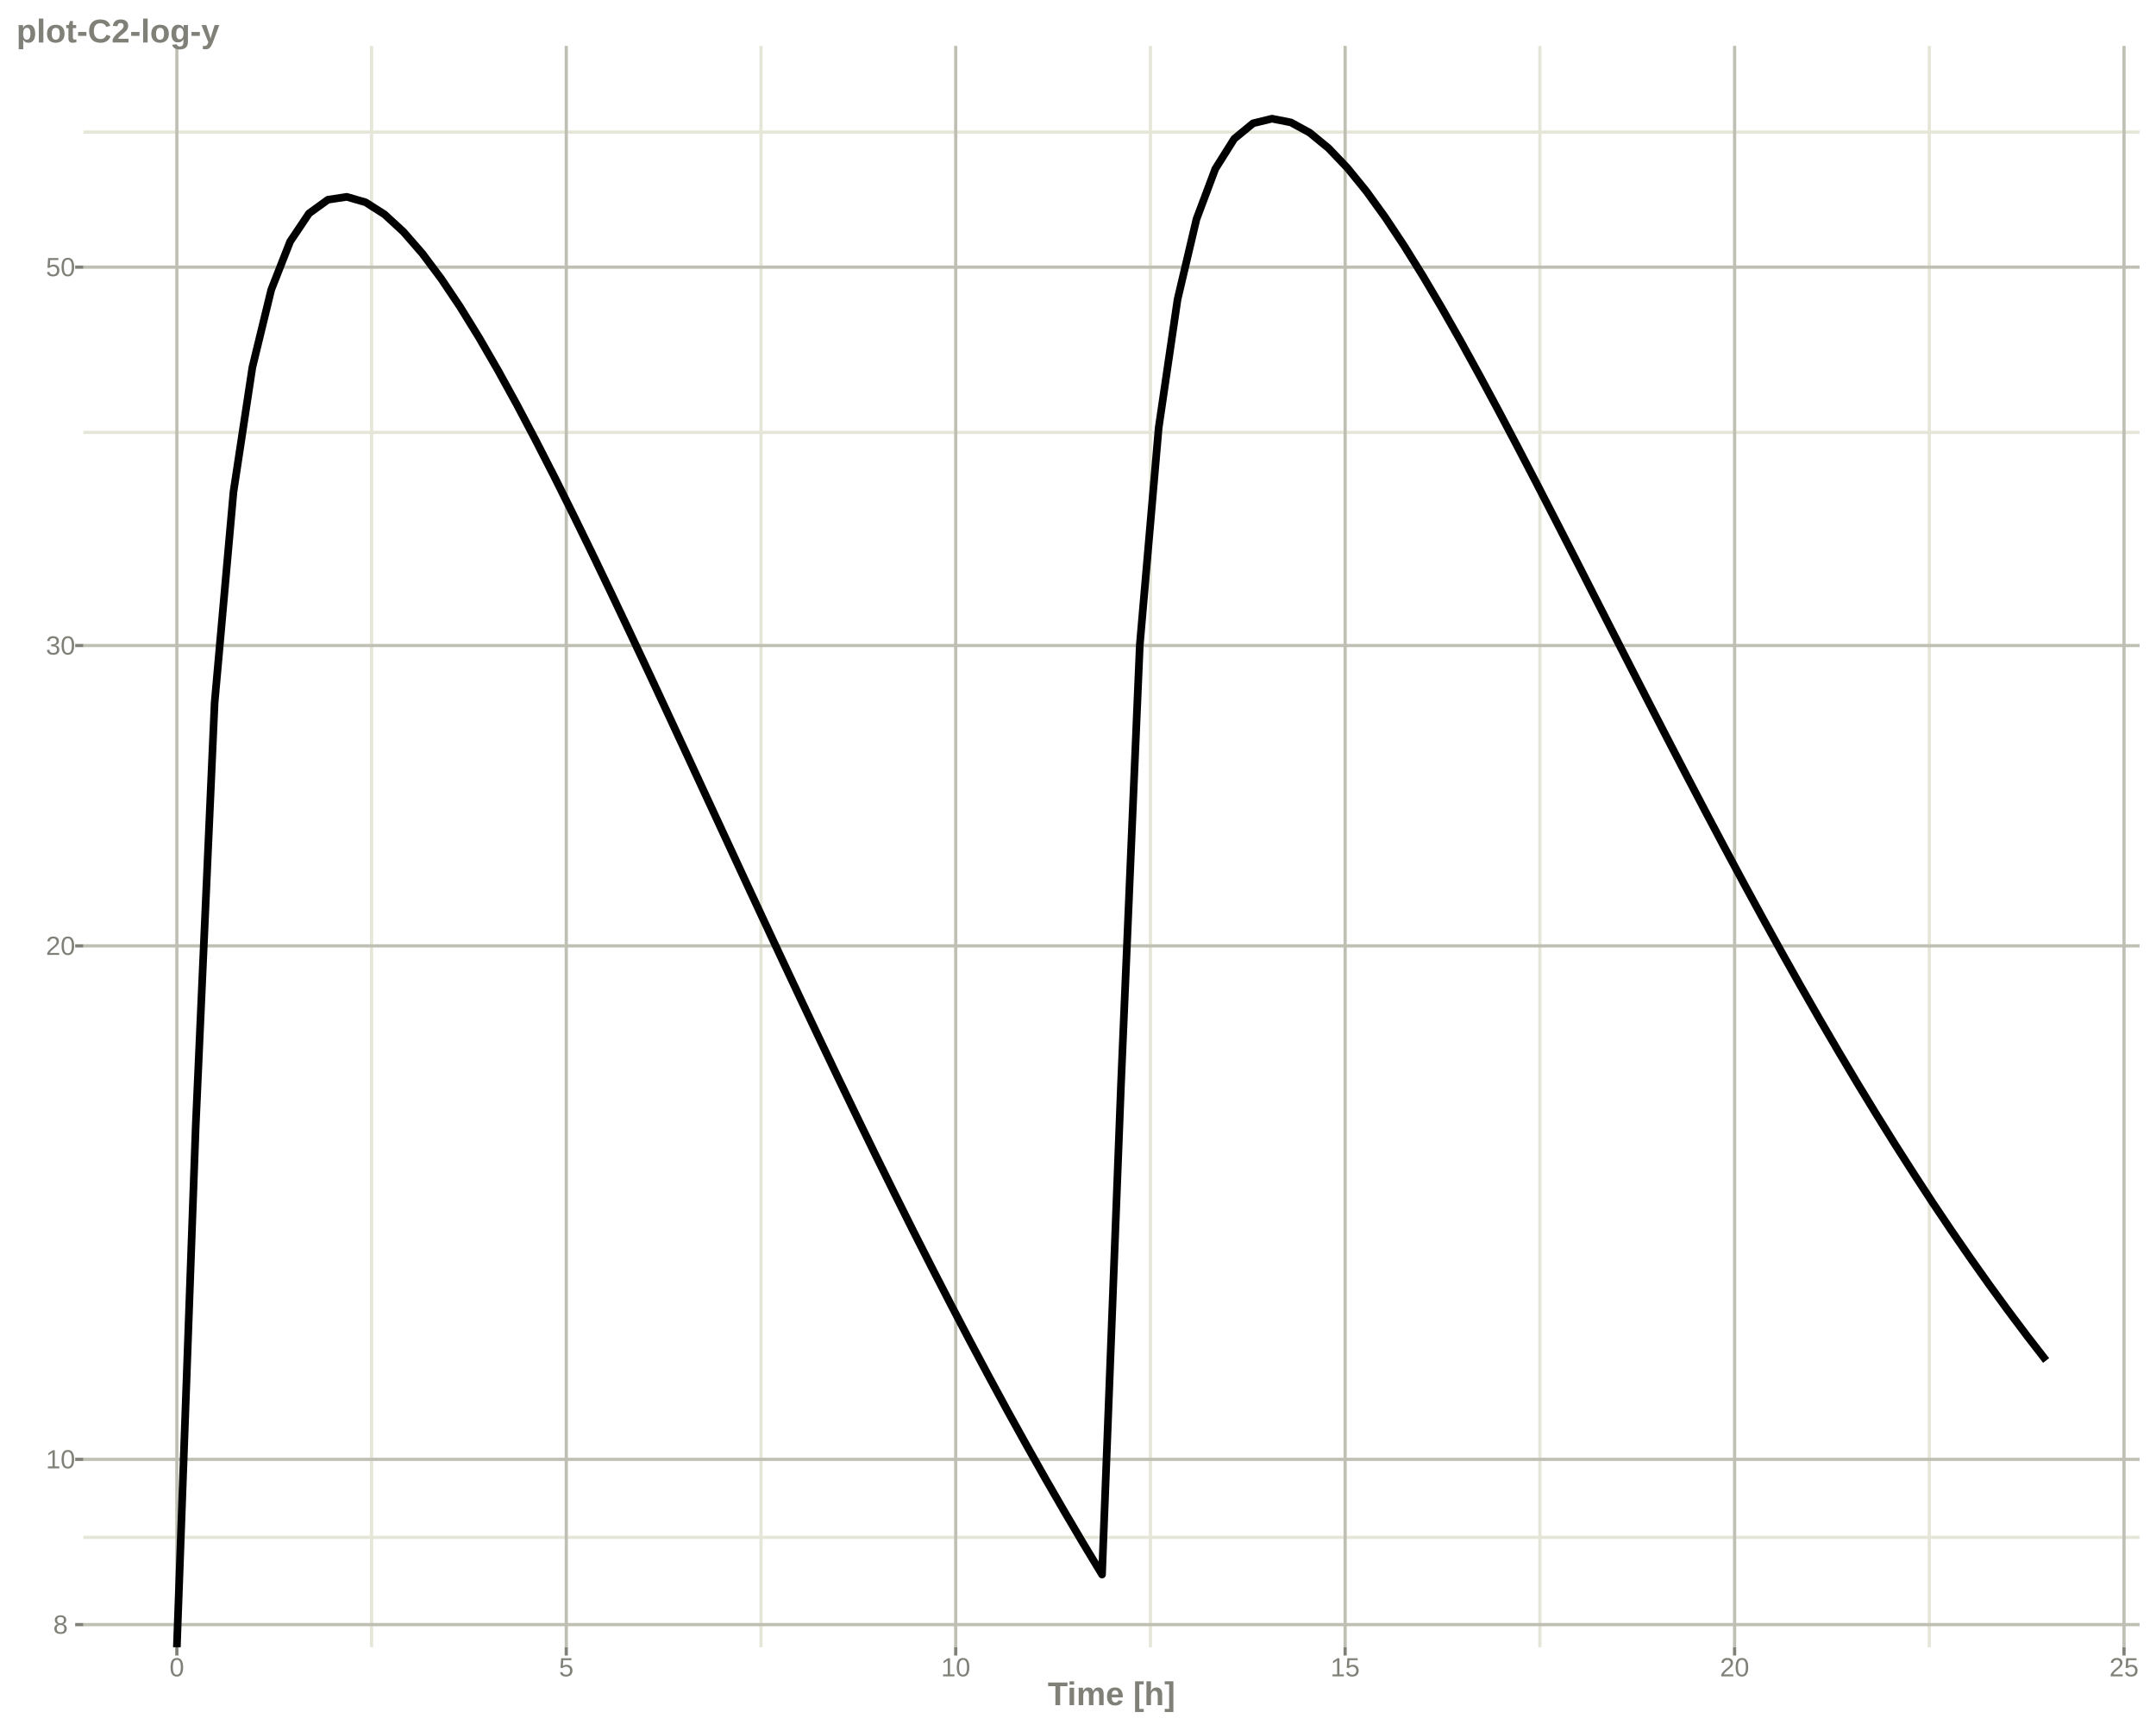
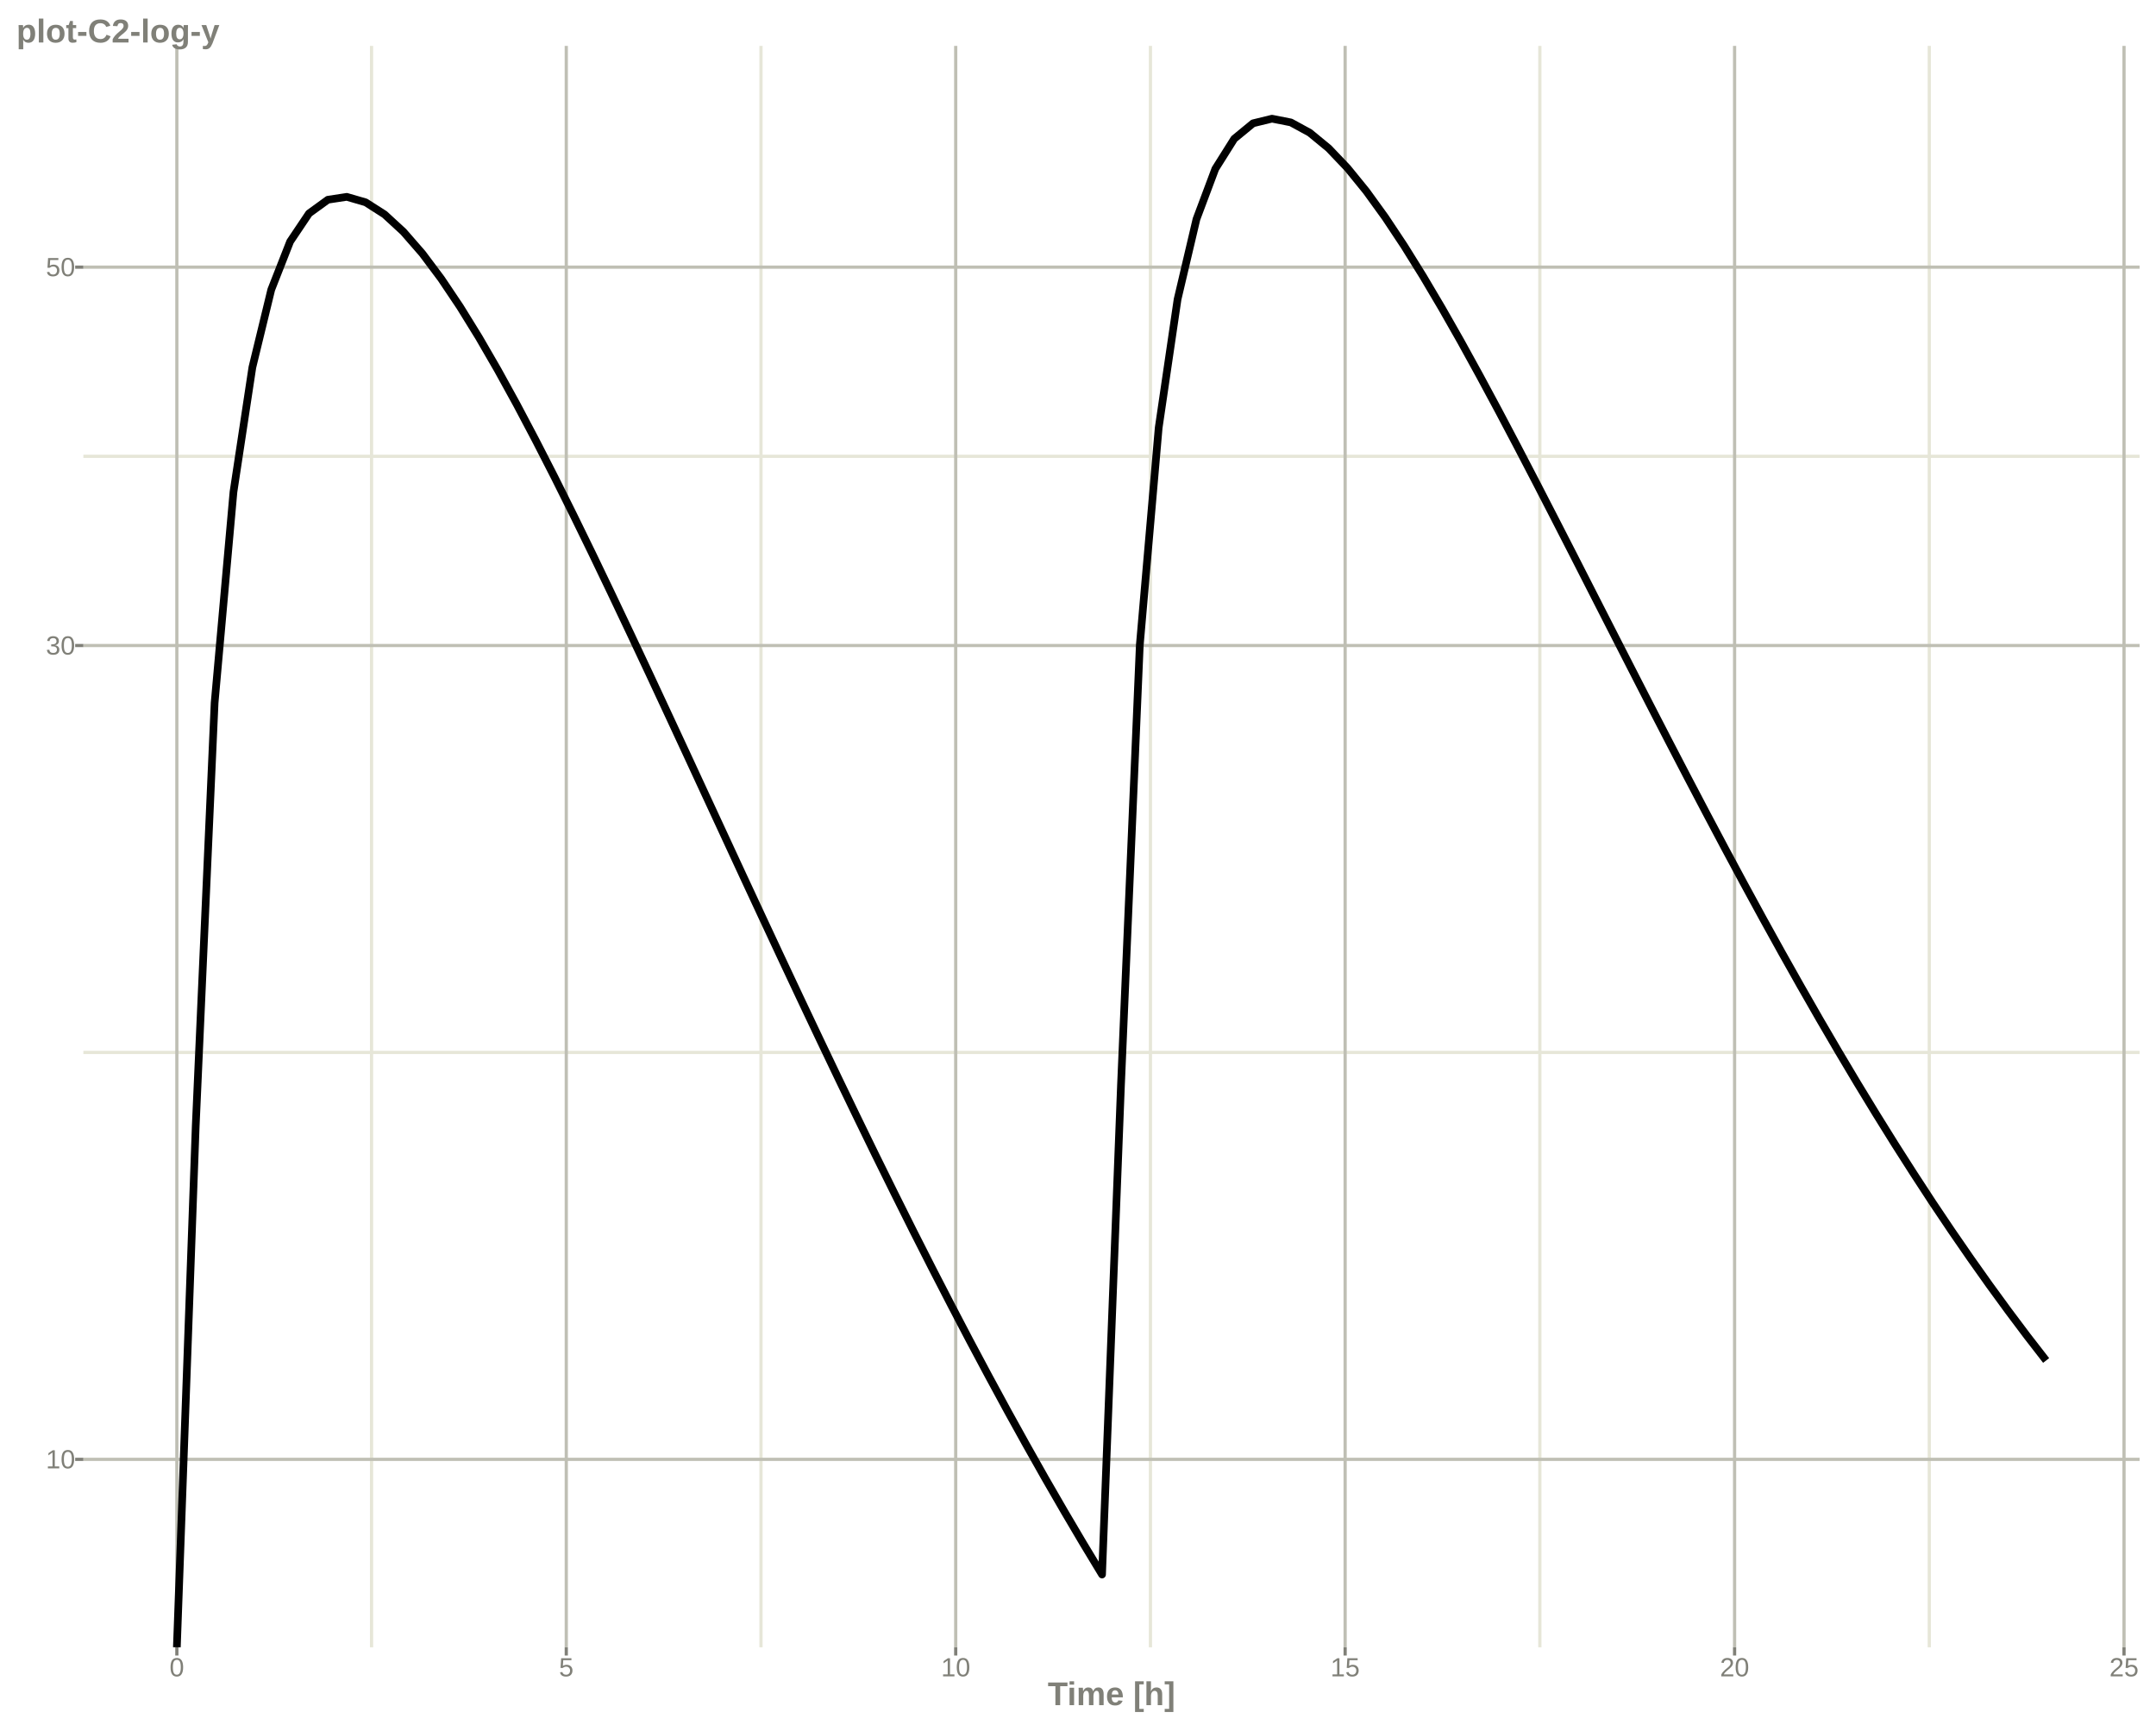
<svg xmlns="http://www.w3.org/2000/svg" viewBox="0 0 720.00 576.00">
  <defs>
    <style type="text/css">
    line, polyline, polygon, path, rect, circle {
      fill: none;
      stroke: #000000;
      stroke-linecap: round;
      stroke-linejoin: round;
      stroke-miterlimit: 10.00;
    }
  </style>
  </defs>
  <rect width="100%" height="100%" style="stroke: none; fill: #FFFFFF;" />
  <rect x="0.00" y="0.00" width="720.00" height="576.00" style="stroke-width: 1.07; stroke: #FFFFFF; fill: #FFFFFF;" />
  <defs>
    <clipPath id="cpMjcuODR8NzE0LjUyfDU1MC4wNnwxNS4zMg==">
      <rect x="27.84" y="15.32" width="686.68" height="534.74" />
    </clipPath>
  </defs>
  <rect x="27.84" y="15.32" width="686.68" height="534.74" style="stroke-width: 1.07; stroke: none; fill: #FFFFFF;" clip-path="url(#cpMjcuODR8NzE0LjUyfDU1MC4wNnwxNS4zMg==)" />
-   <polyline points="27.84,513.35 714.52,513.35 " style="stroke-width: 1.07; stroke: #E6E6D8; stroke-linecap: butt;" clip-path="url(#cpMjcuODR8NzE0LjUyfDU1MC4wNnwxNS4zMg==)" />
-   <polyline points="27.84,144.39 714.52,144.39 " style="stroke-width: 1.07; stroke: #E6E6D8; stroke-linecap: butt;" clip-path="url(#cpMjcuODR8NzE0LjUyfDU1MC4wNnwxNS4zMg==)" />
-   <polyline points="27.84,44.10 714.52,44.10 " style="stroke-width: 1.07; stroke: #E6E6D8; stroke-linecap: butt;" clip-path="url(#cpMjcuODR8NzE0LjUyfDU1MC4wNnwxNS4zMg==)" />
+   <polyline points="27.84,351.42 714.52,351.42 " style="stroke-width: 1.07; stroke: #E6E6D8; stroke-linecap: butt;" clip-path="url(#cpMjcuODR8NzE0LjUyfDU1MC4wNnwxNS4zMg==)" />
+   <polyline points="27.84,152.37 714.52,152.37 " style="stroke-width: 1.07; stroke: #E6E6D8; stroke-linecap: butt;" clip-path="url(#cpMjcuODR8NzE0LjUyfDU1MC4wNnwxNS4zMg==)" />
  <polyline points="124.08,550.06 124.08,15.32 " style="stroke-width: 1.07; stroke: #E6E6D8; stroke-linecap: butt;" clip-path="url(#cpMjcuODR8NzE0LjUyfDU1MC4wNnwxNS4zMg==)" />
  <polyline points="254.14,550.06 254.14,15.32 " style="stroke-width: 1.07; stroke: #E6E6D8; stroke-linecap: butt;" clip-path="url(#cpMjcuODR8NzE0LjUyfDU1MC4wNnwxNS4zMg==)" />
  <polyline points="384.19,550.06 384.19,15.32 " style="stroke-width: 1.07; stroke: #E6E6D8; stroke-linecap: butt;" clip-path="url(#cpMjcuODR8NzE0LjUyfDU1MC4wNnwxNS4zMg==)" />
  <polyline points="514.24,550.06 514.24,15.32 " style="stroke-width: 1.07; stroke: #E6E6D8; stroke-linecap: butt;" clip-path="url(#cpMjcuODR8NzE0LjUyfDU1MC4wNnwxNS4zMg==)" />
  <polyline points="644.29,550.06 644.29,15.32 " style="stroke-width: 1.07; stroke: #E6E6D8; stroke-linecap: butt;" clip-path="url(#cpMjcuODR8NzE0LjUyfDU1MC4wNnwxNS4zMg==)" />
-   <polyline points="27.84,542.48 714.52,542.48 " style="stroke-width: 1.07; stroke: #BFBFB4; stroke-linecap: butt;" clip-path="url(#cpMjcuODR8NzE0LjUyfDU1MC4wNnwxNS4zMg==)" />
  <polyline points="27.84,487.29 714.52,487.29 " style="stroke-width: 1.07; stroke: #BFBFB4; stroke-linecap: butt;" clip-path="url(#cpMjcuODR8NzE0LjUyfDU1MC4wNnwxNS4zMg==)" />
-   <polyline points="27.84,315.84 714.52,315.84 " style="stroke-width: 1.07; stroke: #BFBFB4; stroke-linecap: butt;" clip-path="url(#cpMjcuODR8NzE0LjUyfDU1MC4wNnwxNS4zMg==)" />
  <polyline points="27.84,215.55 714.52,215.55 " style="stroke-width: 1.07; stroke: #BFBFB4; stroke-linecap: butt;" clip-path="url(#cpMjcuODR8NzE0LjUyfDU1MC4wNnwxNS4zMg==)" />
  <polyline points="27.84,89.20 714.52,89.20 " style="stroke-width: 1.07; stroke: #BFBFB4; stroke-linecap: butt;" clip-path="url(#cpMjcuODR8NzE0LjUyfDU1MC4wNnwxNS4zMg==)" />
  <polyline points="59.06,550.06 59.06,15.32 " style="stroke-width: 1.07; stroke: #BFBFB4; stroke-linecap: butt;" clip-path="url(#cpMjcuODR8NzE0LjUyfDU1MC4wNnwxNS4zMg==)" />
  <polyline points="189.11,550.06 189.11,15.32 " style="stroke-width: 1.07; stroke: #BFBFB4; stroke-linecap: butt;" clip-path="url(#cpMjcuODR8NzE0LjUyfDU1MC4wNnwxNS4zMg==)" />
  <polyline points="319.16,550.06 319.16,15.32 " style="stroke-width: 1.07; stroke: #BFBFB4; stroke-linecap: butt;" clip-path="url(#cpMjcuODR8NzE0LjUyfDU1MC4wNnwxNS4zMg==)" />
  <polyline points="449.21,550.06 449.21,15.32 " style="stroke-width: 1.07; stroke: #BFBFB4; stroke-linecap: butt;" clip-path="url(#cpMjcuODR8NzE0LjUyfDU1MC4wNnwxNS4zMg==)" />
  <polyline points="579.27,550.06 579.27,15.32 " style="stroke-width: 1.07; stroke: #BFBFB4; stroke-linecap: butt;" clip-path="url(#cpMjcuODR8NzE0LjUyfDU1MC4wNnwxNS4zMg==)" />
  <polyline points="709.32,550.06 709.32,15.32 " style="stroke-width: 1.07; stroke: #BFBFB4; stroke-linecap: butt;" clip-path="url(#cpMjcuODR8NzE0LjUyfDU1MC4wNnwxNS4zMg==)" />
  <polyline points="59.06,550.06 65.36,376.03 71.67,234.69 77.97,164.24 84.28,122.65 90.58,96.74 96.89,80.66 103.20,71.26 109.50,66.69 115.81,65.73 122.11,67.56 128.42,71.59 134.72,77.39 141.03,84.63 147.33,93.05 153.64,102.45 159.95,112.67 166.25,123.56 172.56,135.02 178.86,146.95 185.17,159.27 191.47,171.92 197.78,184.84 204.08,197.97 210.39,211.27 216.70,224.69 223.00,238.21 229.31,251.79 235.61,265.40 241.92,279.02 248.22,292.62 254.53,306.18 260.83,319.67 267.14,333.09 273.45,346.41 279.75,359.61 286.06,372.69 292.36,385.63 298.67,398.40 304.97,411.02 311.28,423.45 317.59,435.69 323.89,447.73 330.20,459.56 336.50,471.18 342.81,482.57 349.11,493.73 355.42,504.65 361.72,515.33 368.03,525.76 374.34,362.67 380.64,215.38 386.95,142.79 393.25,99.96 399.56,73.18 405.86,56.38 412.17,46.35 418.47,41.17 424.78,39.63 431.09,40.88 437.39,44.32 443.70,49.51 450.00,56.12 456.31,63.88 462.61,72.59 468.92,82.09 475.22,92.22 481.53,102.89 487.84,113.98 494.14,125.43 500.45,137.16 506.75,149.10 513.06,161.22 519.36,173.45 525.67,185.76 531.97,198.12 538.28,210.48 544.59,222.82 550.89,235.11 557.20,247.34 563.50,259.46 569.81,271.48 576.11,283.36 582.42,295.10 588.72,306.67 595.03,318.07 601.34,329.28 607.64,340.28 613.95,351.08 620.25,361.66 626.56,372.02 632.86,382.14 639.17,392.02 645.47,401.67 651.78,411.06 658.09,420.21 664.39,429.10 670.70,437.75 677.00,446.14 683.31,454.28 " style="stroke-width: 2.56; stroke-linecap: butt;" clip-path="url(#cpMjcuODR8NzE0LjUyfDU1MC4wNnwxNS4zMg==)" />
  <defs>
    <clipPath id="cpMC4wMHw3MjAuMDB8NTc2LjAwfDAuMDA=">
      <rect x="0.00" y="0.00" width="720.00" height="576.00" />
    </clipPath>
  </defs>
  <g clip-path="url(#cpMC4wMHw3MjAuMDB8NTc2LjAwfDAuMDA=)">
-     <text x="17.77" y="545.51" style="font-size: 8.80px; fill: #808078; font-family: Liberation Sans;" textLength="4.89px" lengthAdjust="spacingAndGlyphs">8</text>
-   </g>
-   <g clip-path="url(#cpMC4wMHw3MjAuMDB8NTc2LjAwfDAuMDA=)">
    <text x="15.32" y="490.31" style="font-size: 8.80px; fill: #808078; font-family: Liberation Sans;" textLength="9.78px" lengthAdjust="spacingAndGlyphs">10</text>
-   </g>
-   <g clip-path="url(#cpMC4wMHw3MjAuMDB8NTc2LjAwfDAuMDA=)">
-     <text x="15.32" y="318.86" style="font-size: 8.80px; fill: #808078; font-family: Liberation Sans;" textLength="9.78px" lengthAdjust="spacingAndGlyphs">20</text>
  </g>
  <g clip-path="url(#cpMC4wMHw3MjAuMDB8NTc2LjAwfDAuMDA=)">
    <text x="15.32" y="218.57" style="font-size: 8.80px; fill: #808078; font-family: Liberation Sans;" textLength="9.78px" lengthAdjust="spacingAndGlyphs">30</text>
  </g>
  <g clip-path="url(#cpMC4wMHw3MjAuMDB8NTc2LjAwfDAuMDA=)">
    <text x="15.32" y="92.22" style="font-size: 8.80px; fill: #808078; font-family: Liberation Sans;" textLength="9.78px" lengthAdjust="spacingAndGlyphs">50</text>
  </g>
-   <polyline points="25.10,542.48 27.84,542.48 " style="stroke-width: 1.07; stroke: #808078; stroke-linecap: butt;" clip-path="url(#cpMC4wMHw3MjAuMDB8NTc2LjAwfDAuMDA=)" />
  <polyline points="25.10,487.29 27.84,487.29 " style="stroke-width: 1.07; stroke: #808078; stroke-linecap: butt;" clip-path="url(#cpMC4wMHw3MjAuMDB8NTc2LjAwfDAuMDA=)" />
-   <polyline points="25.10,315.84 27.84,315.84 " style="stroke-width: 1.07; stroke: #808078; stroke-linecap: butt;" clip-path="url(#cpMC4wMHw3MjAuMDB8NTc2LjAwfDAuMDA=)" />
  <polyline points="25.10,215.55 27.84,215.55 " style="stroke-width: 1.07; stroke: #808078; stroke-linecap: butt;" clip-path="url(#cpMC4wMHw3MjAuMDB8NTc2LjAwfDAuMDA=)" />
  <polyline points="25.10,89.20 27.84,89.20 " style="stroke-width: 1.07; stroke: #808078; stroke-linecap: butt;" clip-path="url(#cpMC4wMHw3MjAuMDB8NTc2LjAwfDAuMDA=)" />
  <polyline points="59.06,552.80 59.06,550.06 " style="stroke-width: 1.07; stroke: #808078; stroke-linecap: butt;" clip-path="url(#cpMC4wMHw3MjAuMDB8NTc2LjAwfDAuMDA=)" />
  <polyline points="189.11,552.80 189.11,550.06 " style="stroke-width: 1.07; stroke: #808078; stroke-linecap: butt;" clip-path="url(#cpMC4wMHw3MjAuMDB8NTc2LjAwfDAuMDA=)" />
  <polyline points="319.16,552.80 319.16,550.06 " style="stroke-width: 1.07; stroke: #808078; stroke-linecap: butt;" clip-path="url(#cpMC4wMHw3MjAuMDB8NTc2LjAwfDAuMDA=)" />
  <polyline points="449.21,552.80 449.21,550.06 " style="stroke-width: 1.07; stroke: #808078; stroke-linecap: butt;" clip-path="url(#cpMC4wMHw3MjAuMDB8NTc2LjAwfDAuMDA=)" />
  <polyline points="579.27,552.80 579.27,550.06 " style="stroke-width: 1.07; stroke: #808078; stroke-linecap: butt;" clip-path="url(#cpMC4wMHw3MjAuMDB8NTc2LjAwfDAuMDA=)" />
  <polyline points="709.32,552.80 709.32,550.06 " style="stroke-width: 1.07; stroke: #808078; stroke-linecap: butt;" clip-path="url(#cpMC4wMHw3MjAuMDB8NTc2LjAwfDAuMDA=)" />
  <g clip-path="url(#cpMC4wMHw3MjAuMDB8NTc2LjAwfDAuMDA=)">
    <text x="56.61" y="559.76" style="font-size: 8.80px; fill: #808078; font-family: Liberation Sans;" textLength="4.89px" lengthAdjust="spacingAndGlyphs">0</text>
  </g>
  <g clip-path="url(#cpMC4wMHw3MjAuMDB8NTc2LjAwfDAuMDA=)">
    <text x="186.66" y="559.76" style="font-size: 8.80px; fill: #808078; font-family: Liberation Sans;" textLength="4.89px" lengthAdjust="spacingAndGlyphs">5</text>
  </g>
  <g clip-path="url(#cpMC4wMHw3MjAuMDB8NTc2LjAwfDAuMDA=)">
    <text x="314.27" y="559.76" style="font-size: 8.80px; fill: #808078; font-family: Liberation Sans;" textLength="9.78px" lengthAdjust="spacingAndGlyphs">10</text>
  </g>
  <g clip-path="url(#cpMC4wMHw3MjAuMDB8NTc2LjAwfDAuMDA=)">
    <text x="444.32" y="559.76" style="font-size: 8.80px; fill: #808078; font-family: Liberation Sans;" textLength="9.78px" lengthAdjust="spacingAndGlyphs">15</text>
  </g>
  <g clip-path="url(#cpMC4wMHw3MjAuMDB8NTc2LjAwfDAuMDA=)">
    <text x="574.38" y="559.76" style="font-size: 8.80px; fill: #808078; font-family: Liberation Sans;" textLength="9.78px" lengthAdjust="spacingAndGlyphs">20</text>
  </g>
  <g clip-path="url(#cpMC4wMHw3MjAuMDB8NTc2LjAwfDAuMDA=)">
    <text x="704.43" y="559.76" style="font-size: 8.80px; fill: #808078; font-family: Liberation Sans;" textLength="9.78px" lengthAdjust="spacingAndGlyphs">25</text>
  </g>
  <g clip-path="url(#cpMC4wMHw3MjAuMDB8NTc2LjAwfDAuMDA=)">
    <text x="349.89" y="569.38" style="font-size: 11.00px; font-weight: bold; fill: #808078; font-family: Liberation Sans;" textLength="42.58px" lengthAdjust="spacingAndGlyphs">Time [h]</text>
  </g>
  <g clip-path="url(#cpMC4wMHw3MjAuMDB8NTc2LjAwfDAuMDA=)">
    <text x="5.48" y="14.18" style="font-size: 11.00px; font-weight: bold; fill: #808078; font-family: Liberation Sans;" textLength="67.81px" lengthAdjust="spacingAndGlyphs">plot-C2-log-y</text>
  </g>
</svg>
